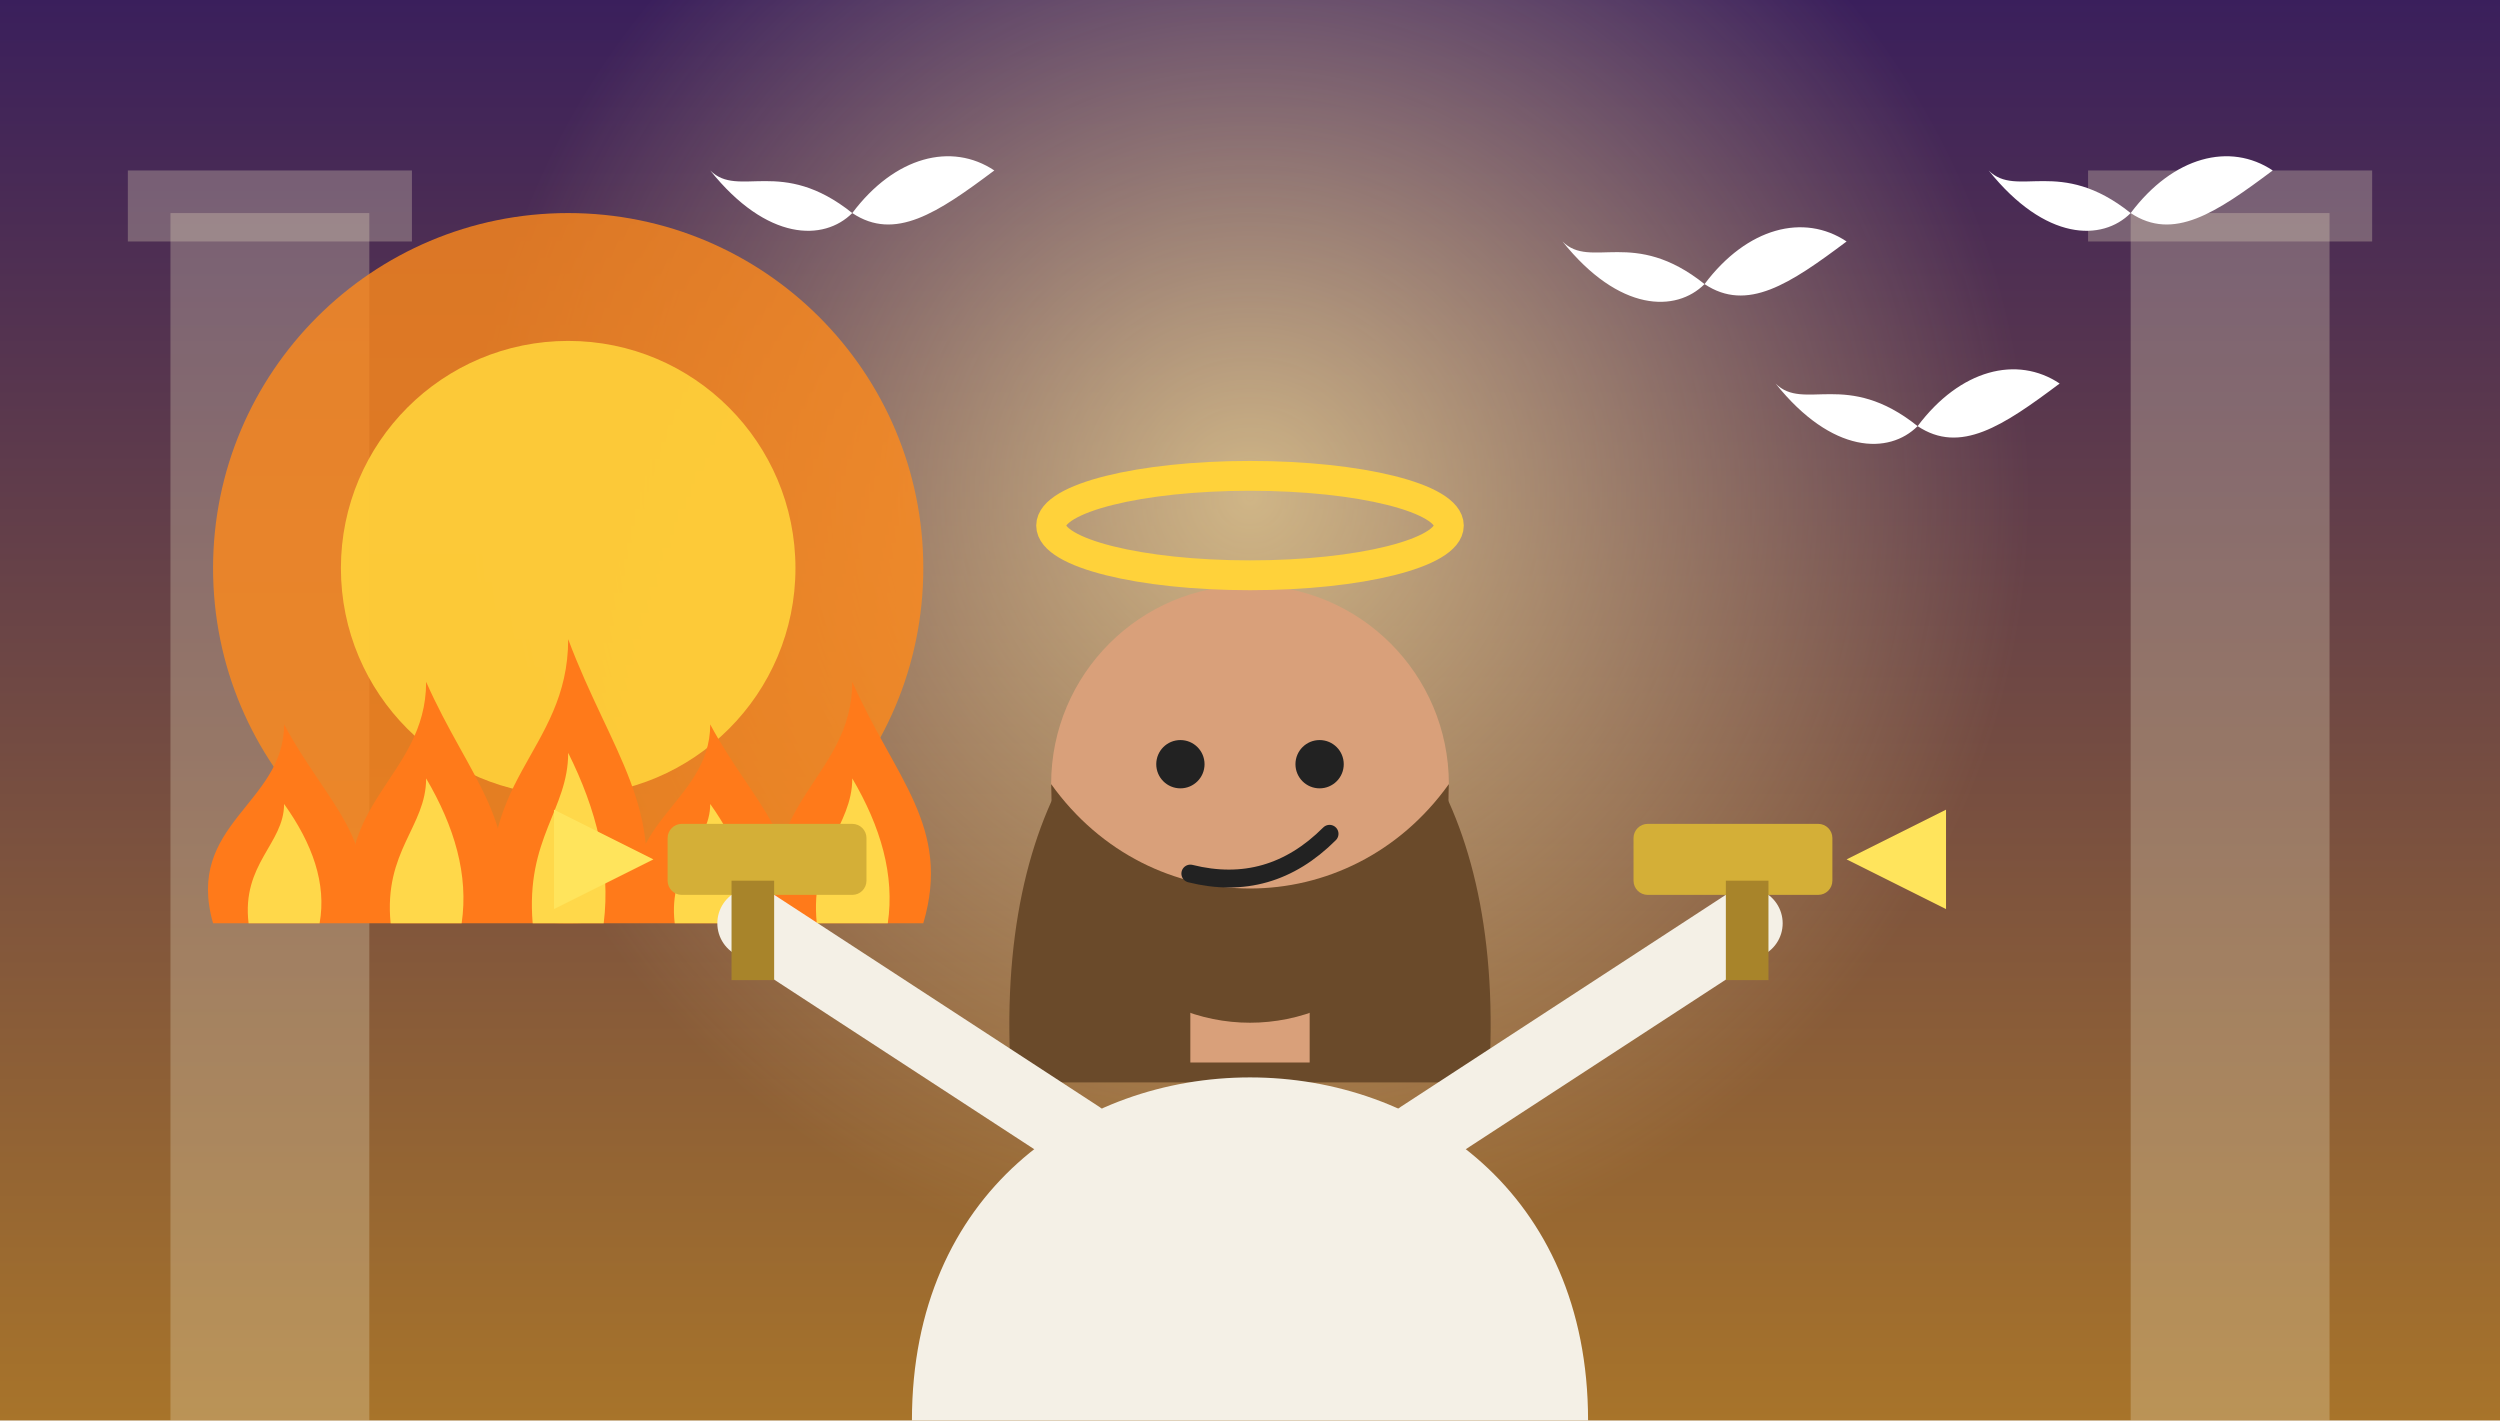
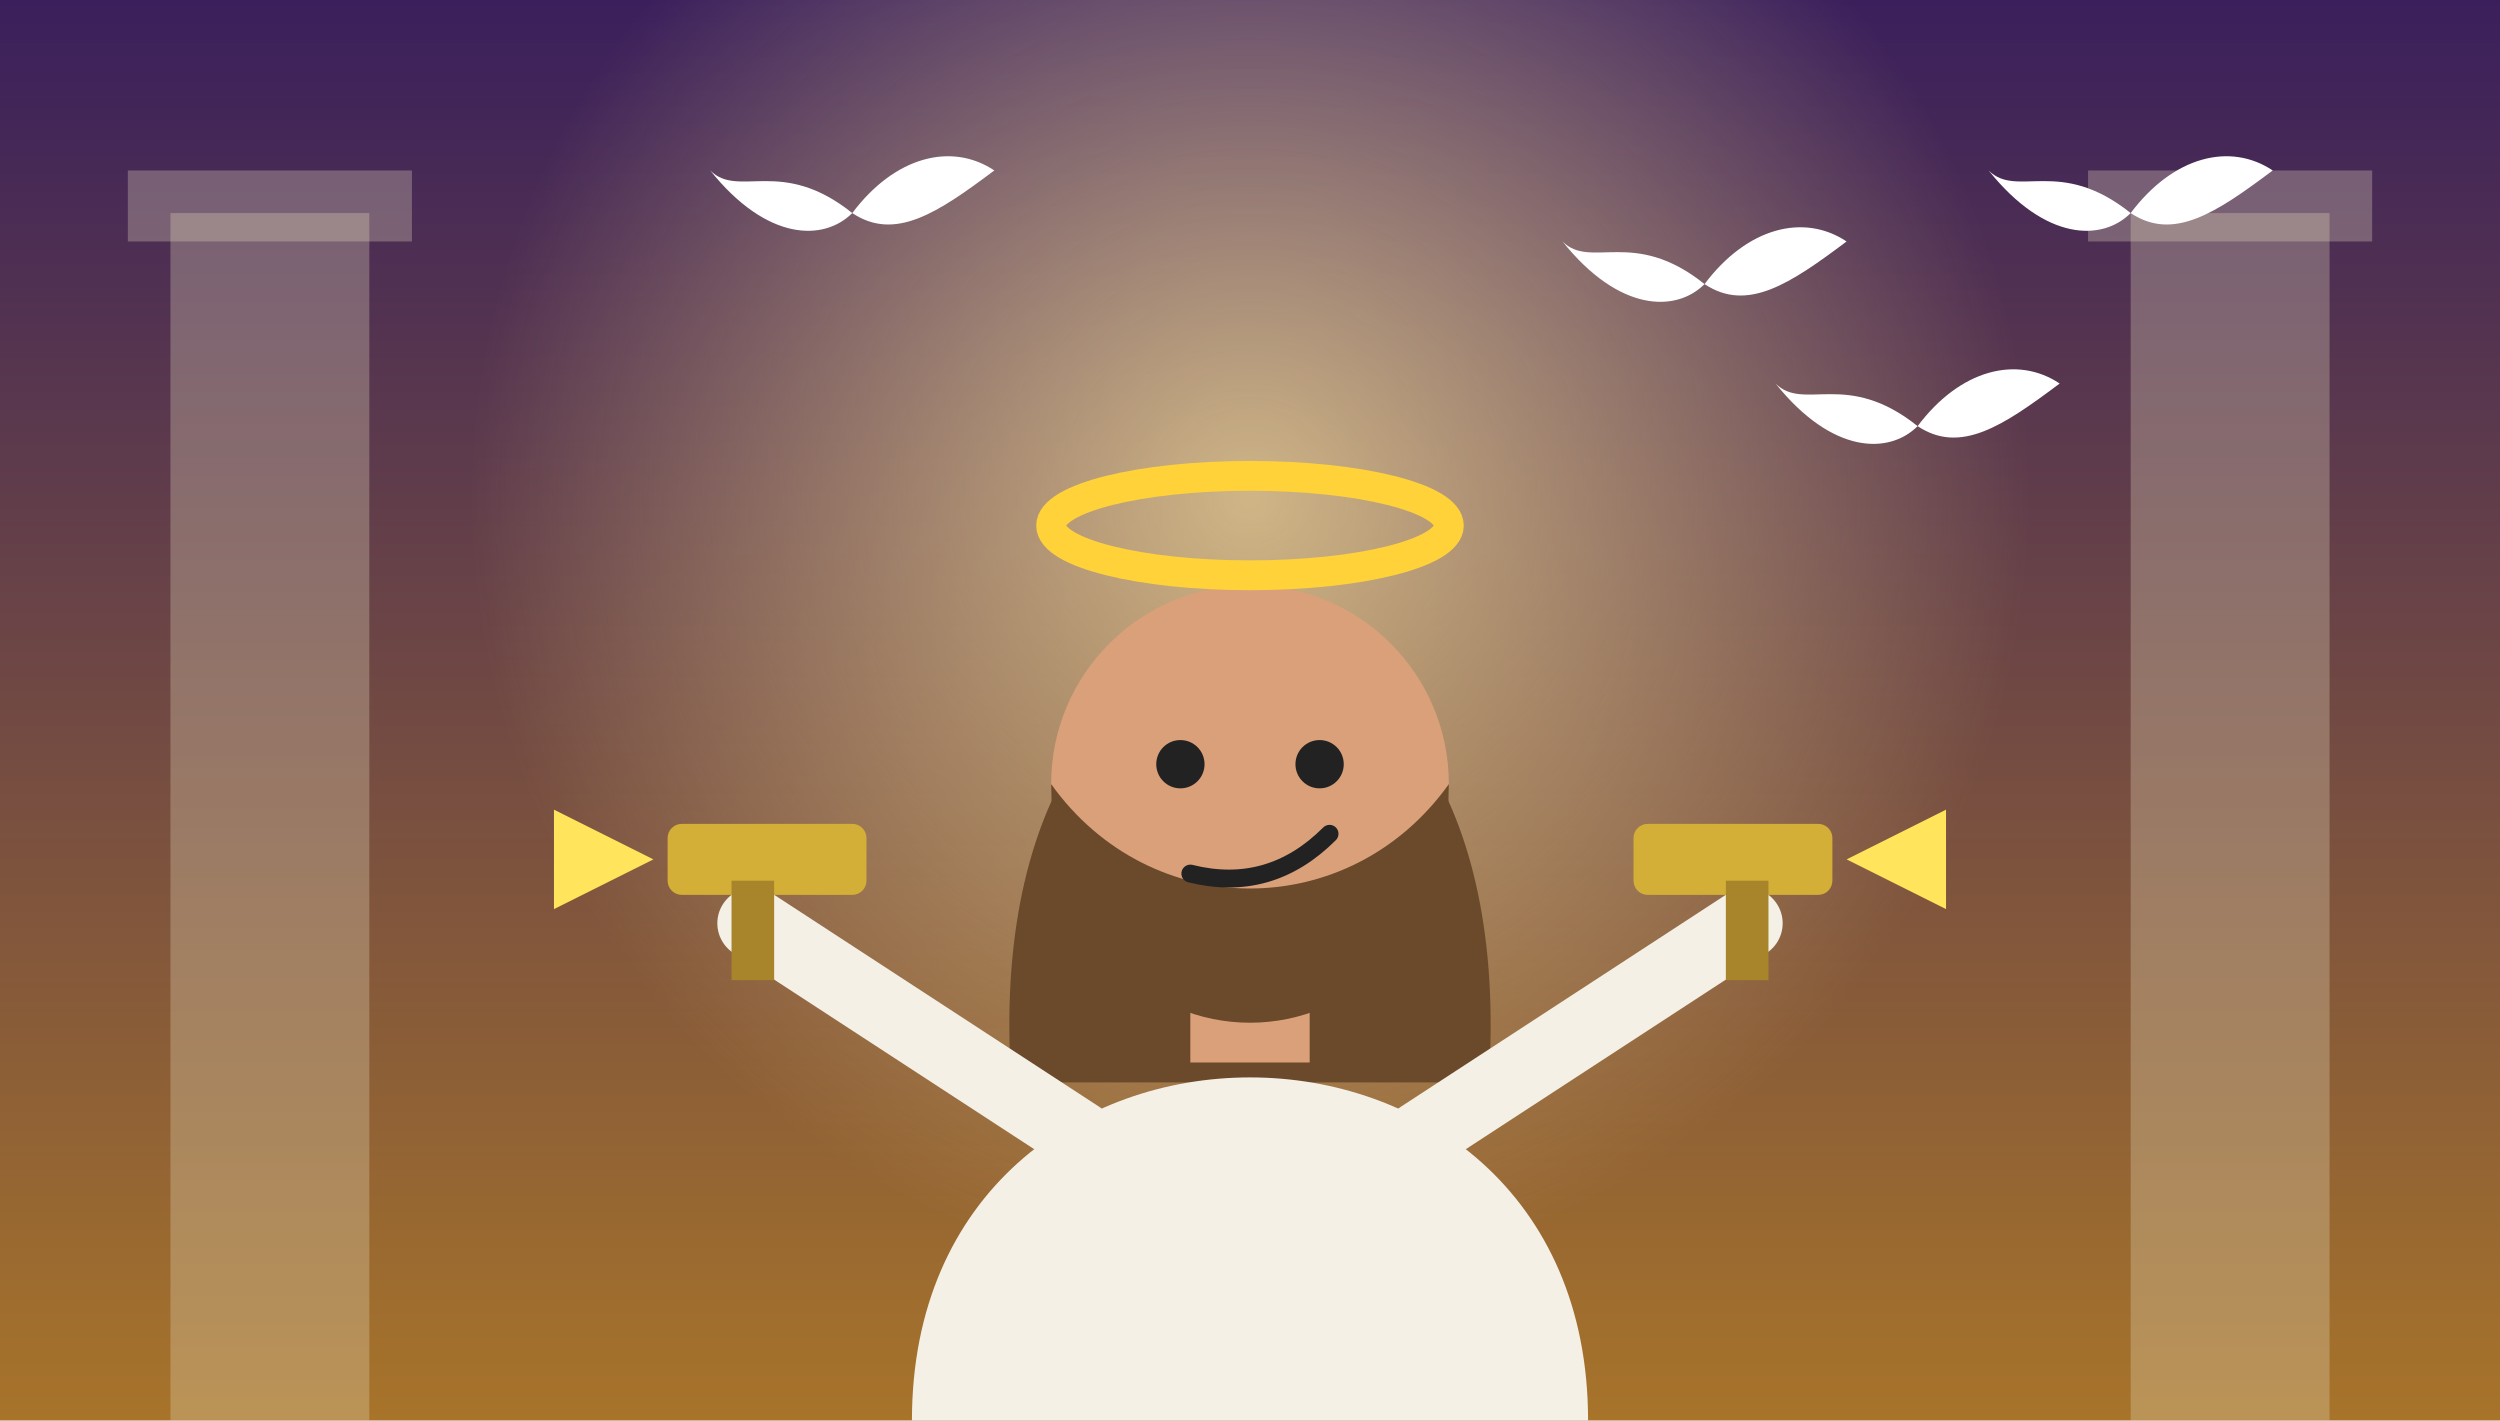
<svg xmlns="http://www.w3.org/2000/svg" viewBox="0 0 352 200" width="352" height="200">
  <defs>
    <linearGradient id="bg" x1="0" y1="0" x2="0" y2="1">
      <stop offset="0.00" stop-color="#3a1f5c" stop-opacity="1" />
      <stop offset="1.00" stop-color="#a8742a" stop-opacity="1" />
    </linearGradient>
    <radialGradient id="halo" cx="0.5" cy="0.5" r="0.5">
      <stop offset="0.00" stop-color="#ffe9a0" stop-opacity="0.7" />
      <stop offset="1.00" stop-color="#ffe9a0" stop-opacity="0" />
    </radialGradient>
  </defs>
  <rect x="0" y="0" width="352" height="200" fill="url(#bg)" />
  <circle cx="176.0" cy="70.0" r="110.0" fill="url(#halo)" />
  <rect x="24" y="30" width="28" height="170" fill="#e8dcc0" opacity="0.3" />
  <rect x="18" y="24" width="40" height="10" fill="#e8dcc0" opacity="0.3" />
  <rect x="300" y="30" width="28" height="170" fill="#e8dcc0" opacity="0.3" />
  <rect x="294" y="24" width="40" height="10" fill="#e8dcc0" opacity="0.3" />
-   <circle cx="80.0" cy="80.0" r="50.0" fill="#ff8a1a" opacity="0.8" />
-   <circle cx="80.0" cy="80.0" r="32.0" fill="#ffd23a" opacity="0.9" />
-   <path d="M30.0 130 C 26.0 116.0 40.0 113.2 40.0 102.0 C 46.0 113.2 54.0 118.8 50.0 130 Z" fill="#ff7a1a" />
-   <path d="M35.0 130 C 34.0 121.6 40.0 118.8 40.0 113.2 C 44.0 118.8 46.0 124.4 45.0 130 Z" fill="#ffd84a" />
-   <path d="M50.0 130 C 46.0 113.0 60.0 109.6 60.0 96.0 C 66.0 109.6 74.0 116.4 70.0 130 Z" fill="#ff7a1a" />
-   <path d="M55.0 130 C 54.0 119.8 60.0 116.4 60.0 109.6 C 64.0 116.4 66.0 123.2 65.0 130 Z" fill="#ffd84a" />
-   <path d="M70.0 130 C 66.0 110.0 80.0 106.0 80.0 90.0 C 86.0 106.0 94.0 114.0 90.0 130 Z" fill="#ff7a1a" />
-   <path d="M75.0 130 C 74.0 118.0 80.0 114.0 80.0 106.0 C 84.0 114.0 86.0 122.0 85.0 130 Z" fill="#ffd84a" />
-   <path d="M90.0 130 C 86.0 116.0 100.0 113.2 100.0 102.0 C 106.0 113.2 114.0 118.8 110.0 130 Z" fill="#ff7a1a" />
-   <path d="M95.0 130 C 94.0 121.6 100.0 118.8 100.0 113.2 C 104.0 118.8 106.0 124.4 105.0 130 Z" fill="#ffd84a" />
-   <path d="M110.0 130 C 106.0 113.0 120.0 109.6 120.0 96.0 C 126.0 109.6 134.0 116.4 130.0 130 Z" fill="#ff7a1a" />
-   <path d="M115.0 130 C 114.0 119.8 120.0 116.4 120.0 109.6 C 124.0 116.4 126.0 123.2 125.0 130 Z" fill="#ffd84a" />
  <path d="M142.4 152.4 C 136.8 71.2 215.2 71.2 209.6 152.4 Z" fill="#6a4a2a" />
  <path d="M128.4 200.0 C 128.4 135.6 223.6 135.6 223.6 200.0 Z" fill="#f4f0e6" />
  <rect x="167.6" y="132.8" width="16.8" height="16.8" fill="#d9a07a" />
  <circle cx="176.0" cy="110.4" r="28.0" fill="#d9a07a" />
  <path d="M148.0 110.4 C 148.0 155.2 204.0 155.2 204.0 110.4 C 190.0 130.0 162.0 130.0 148.0 110.4 Z" fill="#6a4a2a" />
  <circle cx="166.2" cy="107.6" r="3.4" fill="#222" />
  <circle cx="185.8" cy="107.6" r="3.4" fill="#222" />
  <path d="M167.6 123.0 Q 178.8 125.8 187.2 117.4" fill="none" stroke="#222" stroke-width="2.52" stroke-linecap="round" stroke-linejoin="round" />
  <ellipse cx="176.0" cy="74.0" rx="28.0" ry="7.0" fill="none" stroke="#ffd23a" stroke-width="4.2" />
  <path d="M152 160 L106 130" fill="none" stroke="#f4f0e6" stroke-width="10" stroke-linecap="round" stroke-linejoin="round" />
  <rect x="94" y="116" width="28" height="10" fill="#d4af37" rx="2" />
  <rect x="103" y="124" width="6" height="14" fill="#a8842a" />
  <polygon points="92.0,121.0 78.0,114.0 78.0,128.0" fill="#ffe45c" />
  <path d="M200 160 L246 130" fill="none" stroke="#f4f0e6" stroke-width="10" stroke-linecap="round" stroke-linejoin="round" />
  <rect x="230" y="116" width="28" height="10" fill="#d4af37" rx="2" />
  <rect x="243" y="124" width="6" height="14" fill="#a8842a" />
  <polygon points="260.0,121.0 274.0,114.0 274.0,128.0" fill="#ffe45c" />
  <path d="M240 40 C 230 32 224 38 220 34 C 228 44 236 44 240 40 C 246 32 254 30 260 34 C 252 40 246 44 240 40 Z" fill="#ffffff" />
  <path d="M270 60 C 260 52 254 58 250 54 C 258 64 266 64 270 60 C 276 52 284 50 290 54 C 282 60 276 64 270 60 Z" fill="#ffffff" />
  <path d="M300 30 C 290 22 284 28 280 24 C 288 34 296 34 300 30 C 306 22 314 20 320 24 C 312 30 306 34 300 30 Z" fill="#ffffff" />
  <path d="M120 30 C 110 22 104 28 100 24 C 108 34 116 34 120 30 C 126 22 134 20 140 24 C 132 30 126 34 120 30 Z" fill="#ffffff" />
</svg>
